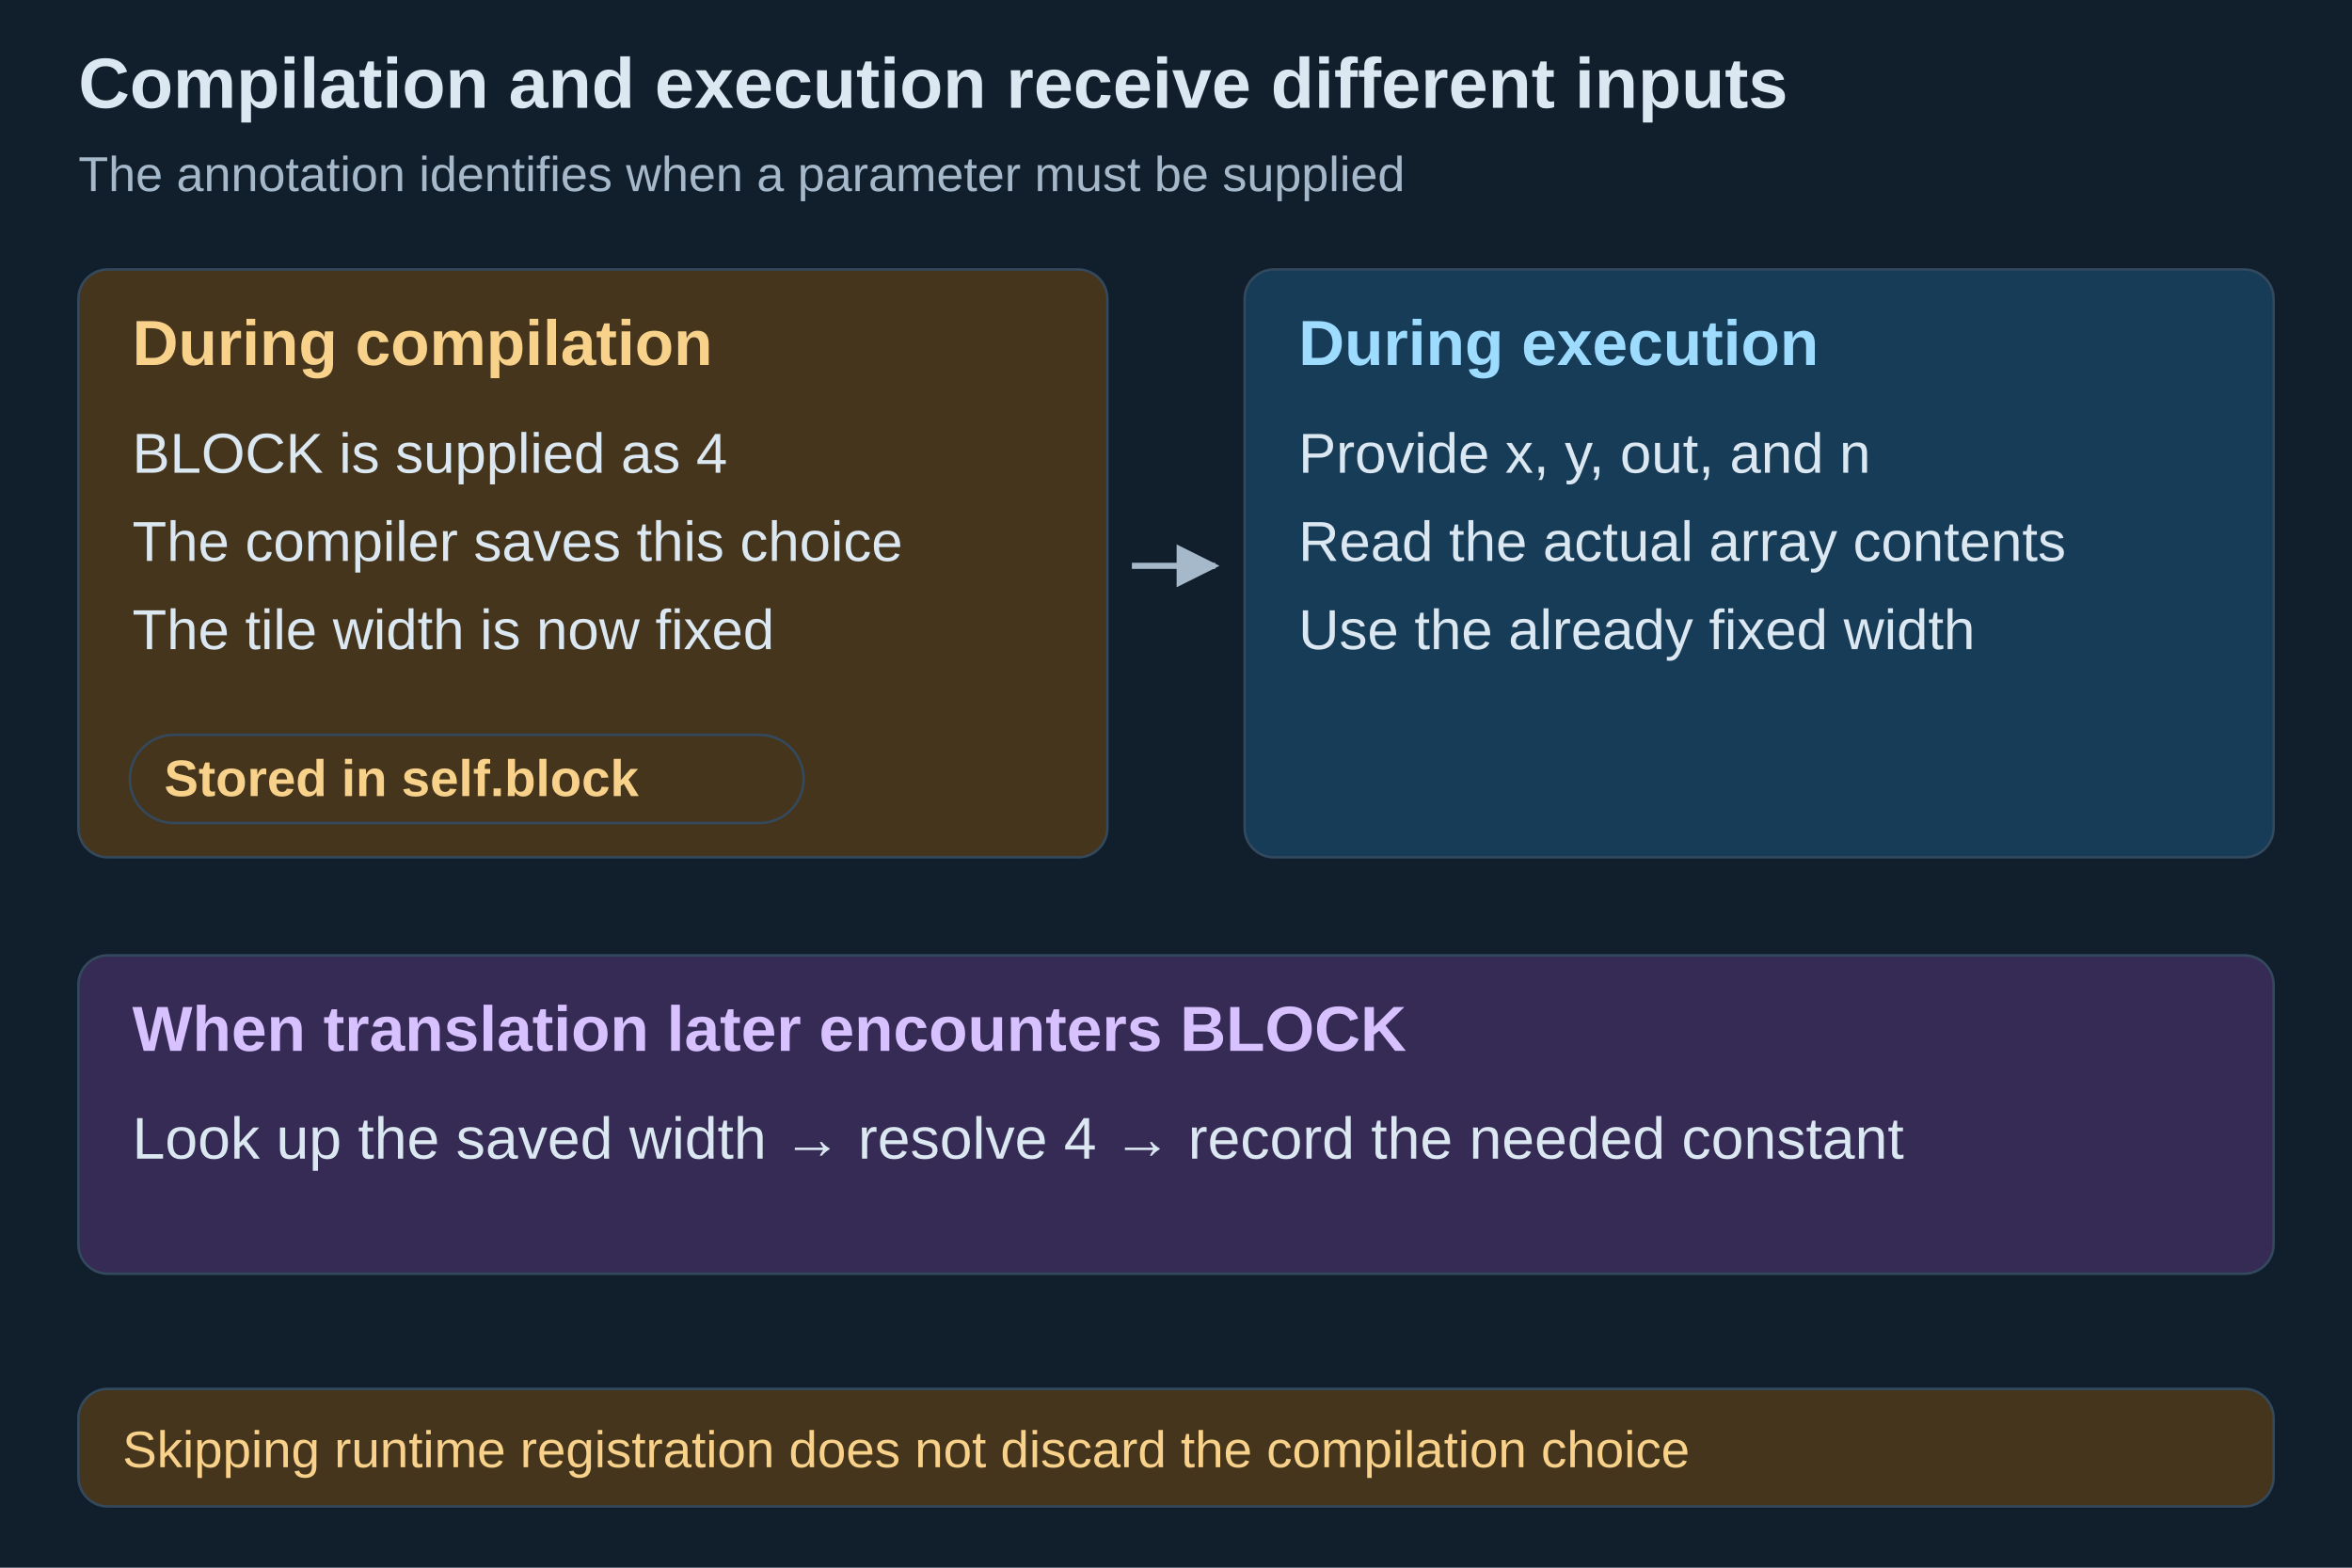
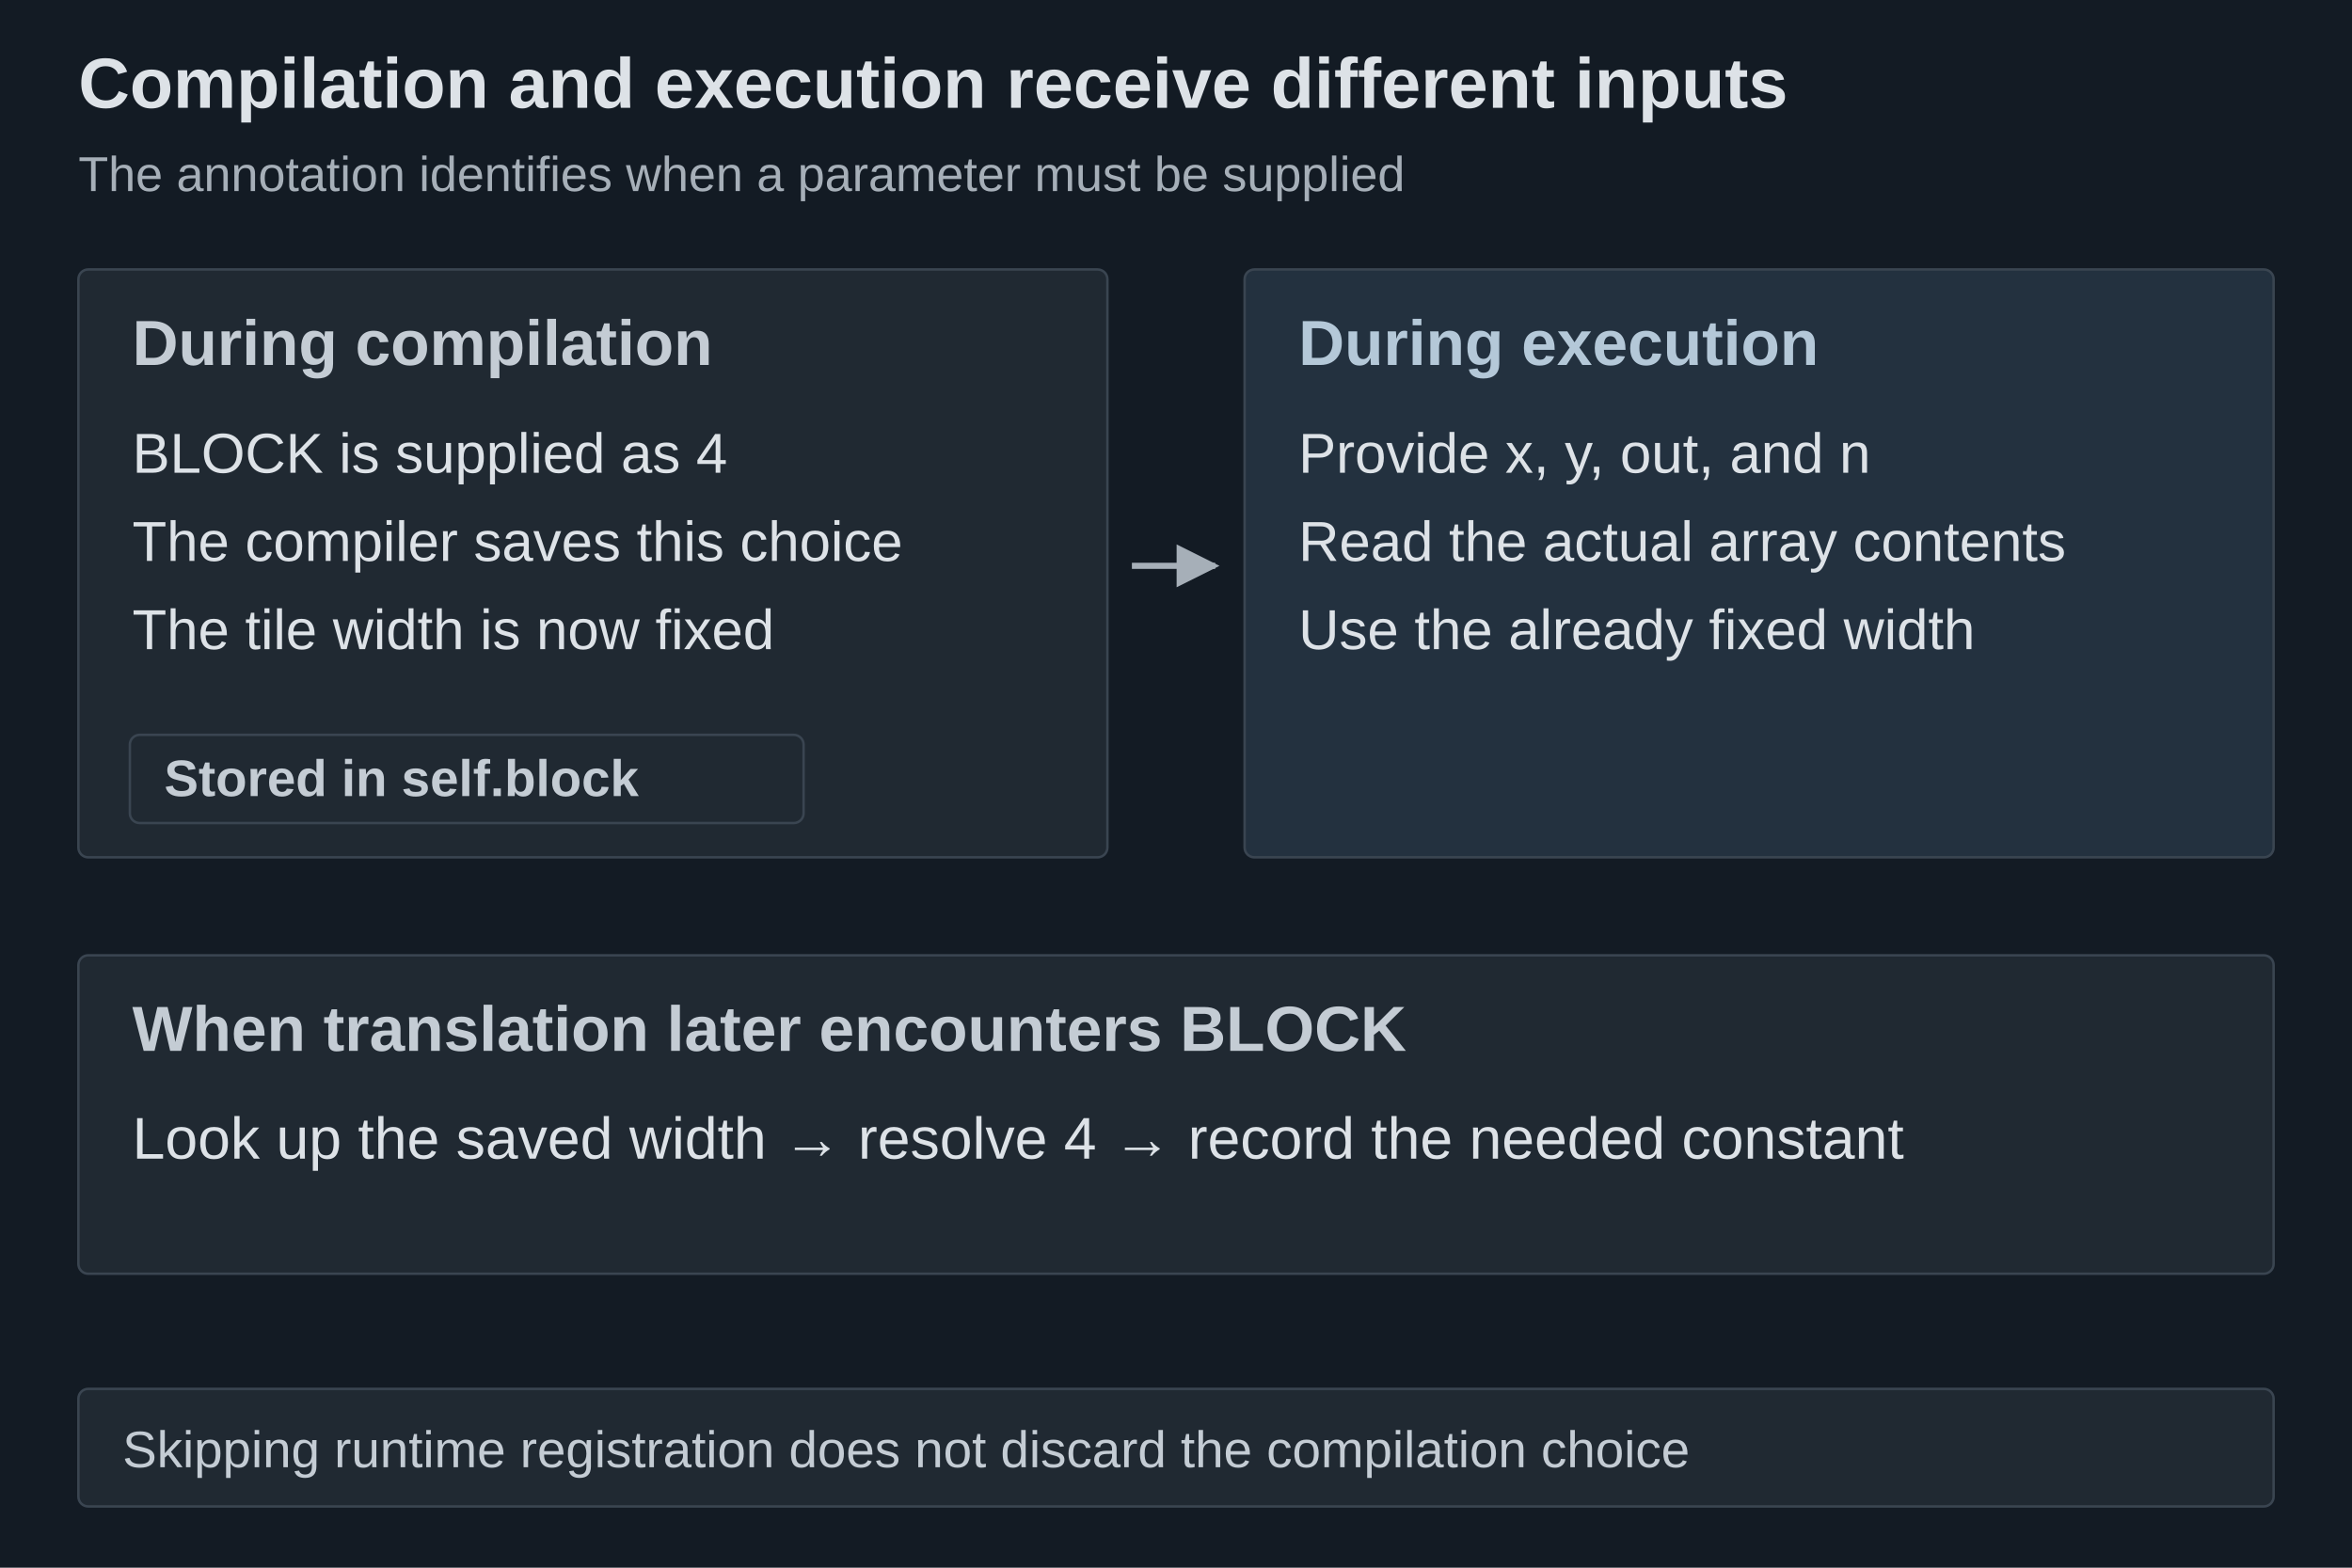
<svg xmlns="http://www.w3.org/2000/svg" width="960" height="640" viewBox="0 0 960 640" role="img" aria-labelledby="title desc">
  <defs>
    <marker id="arrow" viewBox="0 0 10 10" refX="9" refY="5" markerWidth="7" markerHeight="7" orient="auto-start-reverse">
-       <path d="M0 0L10 5L0 10Z" fill="#a6b9ca" />
+       <path d="M0 0L10 5L0 10Z" fill="#a6afb8" />
    </marker>
  </defs>
  <style>text{font-family:Arial,Helvetica,sans-serif}.code{font-family:Consolas,"DejaVu Sans Mono",monospace}</style>
-   <rect width="960" height="640" fill="#111e2c" />
-   <text x="32" y="44" font-size="29" fill="#dbe7f1" font-weight="700">Compilation and execution receive different inputs</text>
-   <text x="32" y="78" font-size="20" fill="#a6b9ca">The annotation identifies when a parameter must be supplied</text>
-   <rect x="32" y="110" width="420" height="240" rx="12" fill="#45351c" stroke="#33495e" />
-   <text x="54" y="149" font-size="26" fill="#f8d18a" font-weight="700">During compilation</text>
-   <text x="54" y="193" font-size="23" fill="#dbe7f1">BLOCK is supplied as 4</text>
-   <text x="54" y="229" font-size="23" fill="#dbe7f1">The compiler saves this choice</text>
-   <text x="54" y="265" font-size="23" fill="#dbe7f1">The tile width is now fixed</text>
-   <rect x="53" y="300" width="275" height="36" rx="18" fill="#45351c" stroke="#33495e" />
-   <text x="67" y="325" font-size="21" fill="#f8d18a" font-weight="700">Stored in self.block</text>
-   <rect x="508" y="110" width="420" height="240" rx="12" fill="#173c58" stroke="#33495e" />
-   <text x="530" y="149" font-size="26" fill="#9ddcff" font-weight="700">During execution</text>
-   <text x="530" y="193" font-size="23" fill="#dbe7f1">Provide x, y, out, and n</text>
-   <text x="530" y="229" font-size="23" fill="#dbe7f1">Read the actual array contents</text>
-   <text x="530" y="265" font-size="23" fill="#dbe7f1">Use the already fixed width</text>
-   <path d="M462 231L496 231" stroke="#a6b9ca" stroke-width="2.5" fill="none" marker-end="url(#arrow)" />
-   <rect x="32" y="390" width="896" height="130" rx="12" fill="#352b54" stroke="#33495e" />
-   <text x="54" y="429" font-size="26" fill="#d8c1ff" font-weight="700">When translation later encounters BLOCK</text>
-   <text x="54" y="473" font-size="24" fill="#dbe7f1">Look up the saved width → resolve 4 → record the needed constant</text>
-   <rect x="32" y="567" width="896" height="48" rx="12" fill="#45351c" stroke="#33495e" />
-   <text x="50" y="599" font-size="21" fill="#f8d18a">Skipping runtime registration does not discard the compilation choice</text>
+   <rect width="960" height="640" fill="#131b24" />
+   <text x="32" y="44" font-size="29" fill="#dde2e7" font-weight="700">Compilation and execution receive different inputs</text>
+   <text x="32" y="78" font-size="20" fill="#a6afb8">The annotation identifies when a parameter must be supplied</text>
+   <rect x="32" y="110" width="420" height="240" rx="4" fill="#202932" stroke="#3a4551" />
+   <text x="54" y="149" font-size="26" fill="#c4ccd4" font-weight="700">During compilation</text>
+   <text x="54" y="193" font-size="23" fill="#dde2e7">BLOCK is supplied as 4</text>
+   <text x="54" y="229" font-size="23" fill="#dde2e7">The compiler saves this choice</text>
+   <text x="54" y="265" font-size="23" fill="#dde2e7">The tile width is now fixed</text>
+   <rect x="53" y="300" width="275" height="36" rx="4" fill="#202932" stroke="#3a4551" />
+   <text x="67" y="325" font-size="21" fill="#c4ccd4" font-weight="700">Stored in self.block</text>
+   <rect x="508" y="110" width="420" height="240" rx="4" fill="#23313f" stroke="#3a4551" />
+   <text x="530" y="149" font-size="26" fill="#b4c8d8" font-weight="700">During execution</text>
+   <text x="530" y="193" font-size="23" fill="#dde2e7">Provide x, y, out, and n</text>
+   <text x="530" y="229" font-size="23" fill="#dde2e7">Read the actual array contents</text>
+   <text x="530" y="265" font-size="23" fill="#dde2e7">Use the already fixed width</text>
+   <path d="M462 231L496 231" stroke="#a6afb8" stroke-width="2.5" fill="none" marker-end="url(#arrow)" />
+   <rect x="32" y="390" width="896" height="130" rx="4" fill="#202932" stroke="#3a4551" />
+   <text x="54" y="429" font-size="26" fill="#c4ccd4" font-weight="700">When translation later encounters BLOCK</text>
+   <text x="54" y="473" font-size="24" fill="#dde2e7">Look up the saved width → resolve 4 → record the needed constant</text>
+   <rect x="32" y="567" width="896" height="48" rx="4" fill="#202932" stroke="#3a4551" />
+   <text x="50" y="599" font-size="21" fill="#c4ccd4">Skipping runtime registration does not discard the compilation choice</text>
</svg>
